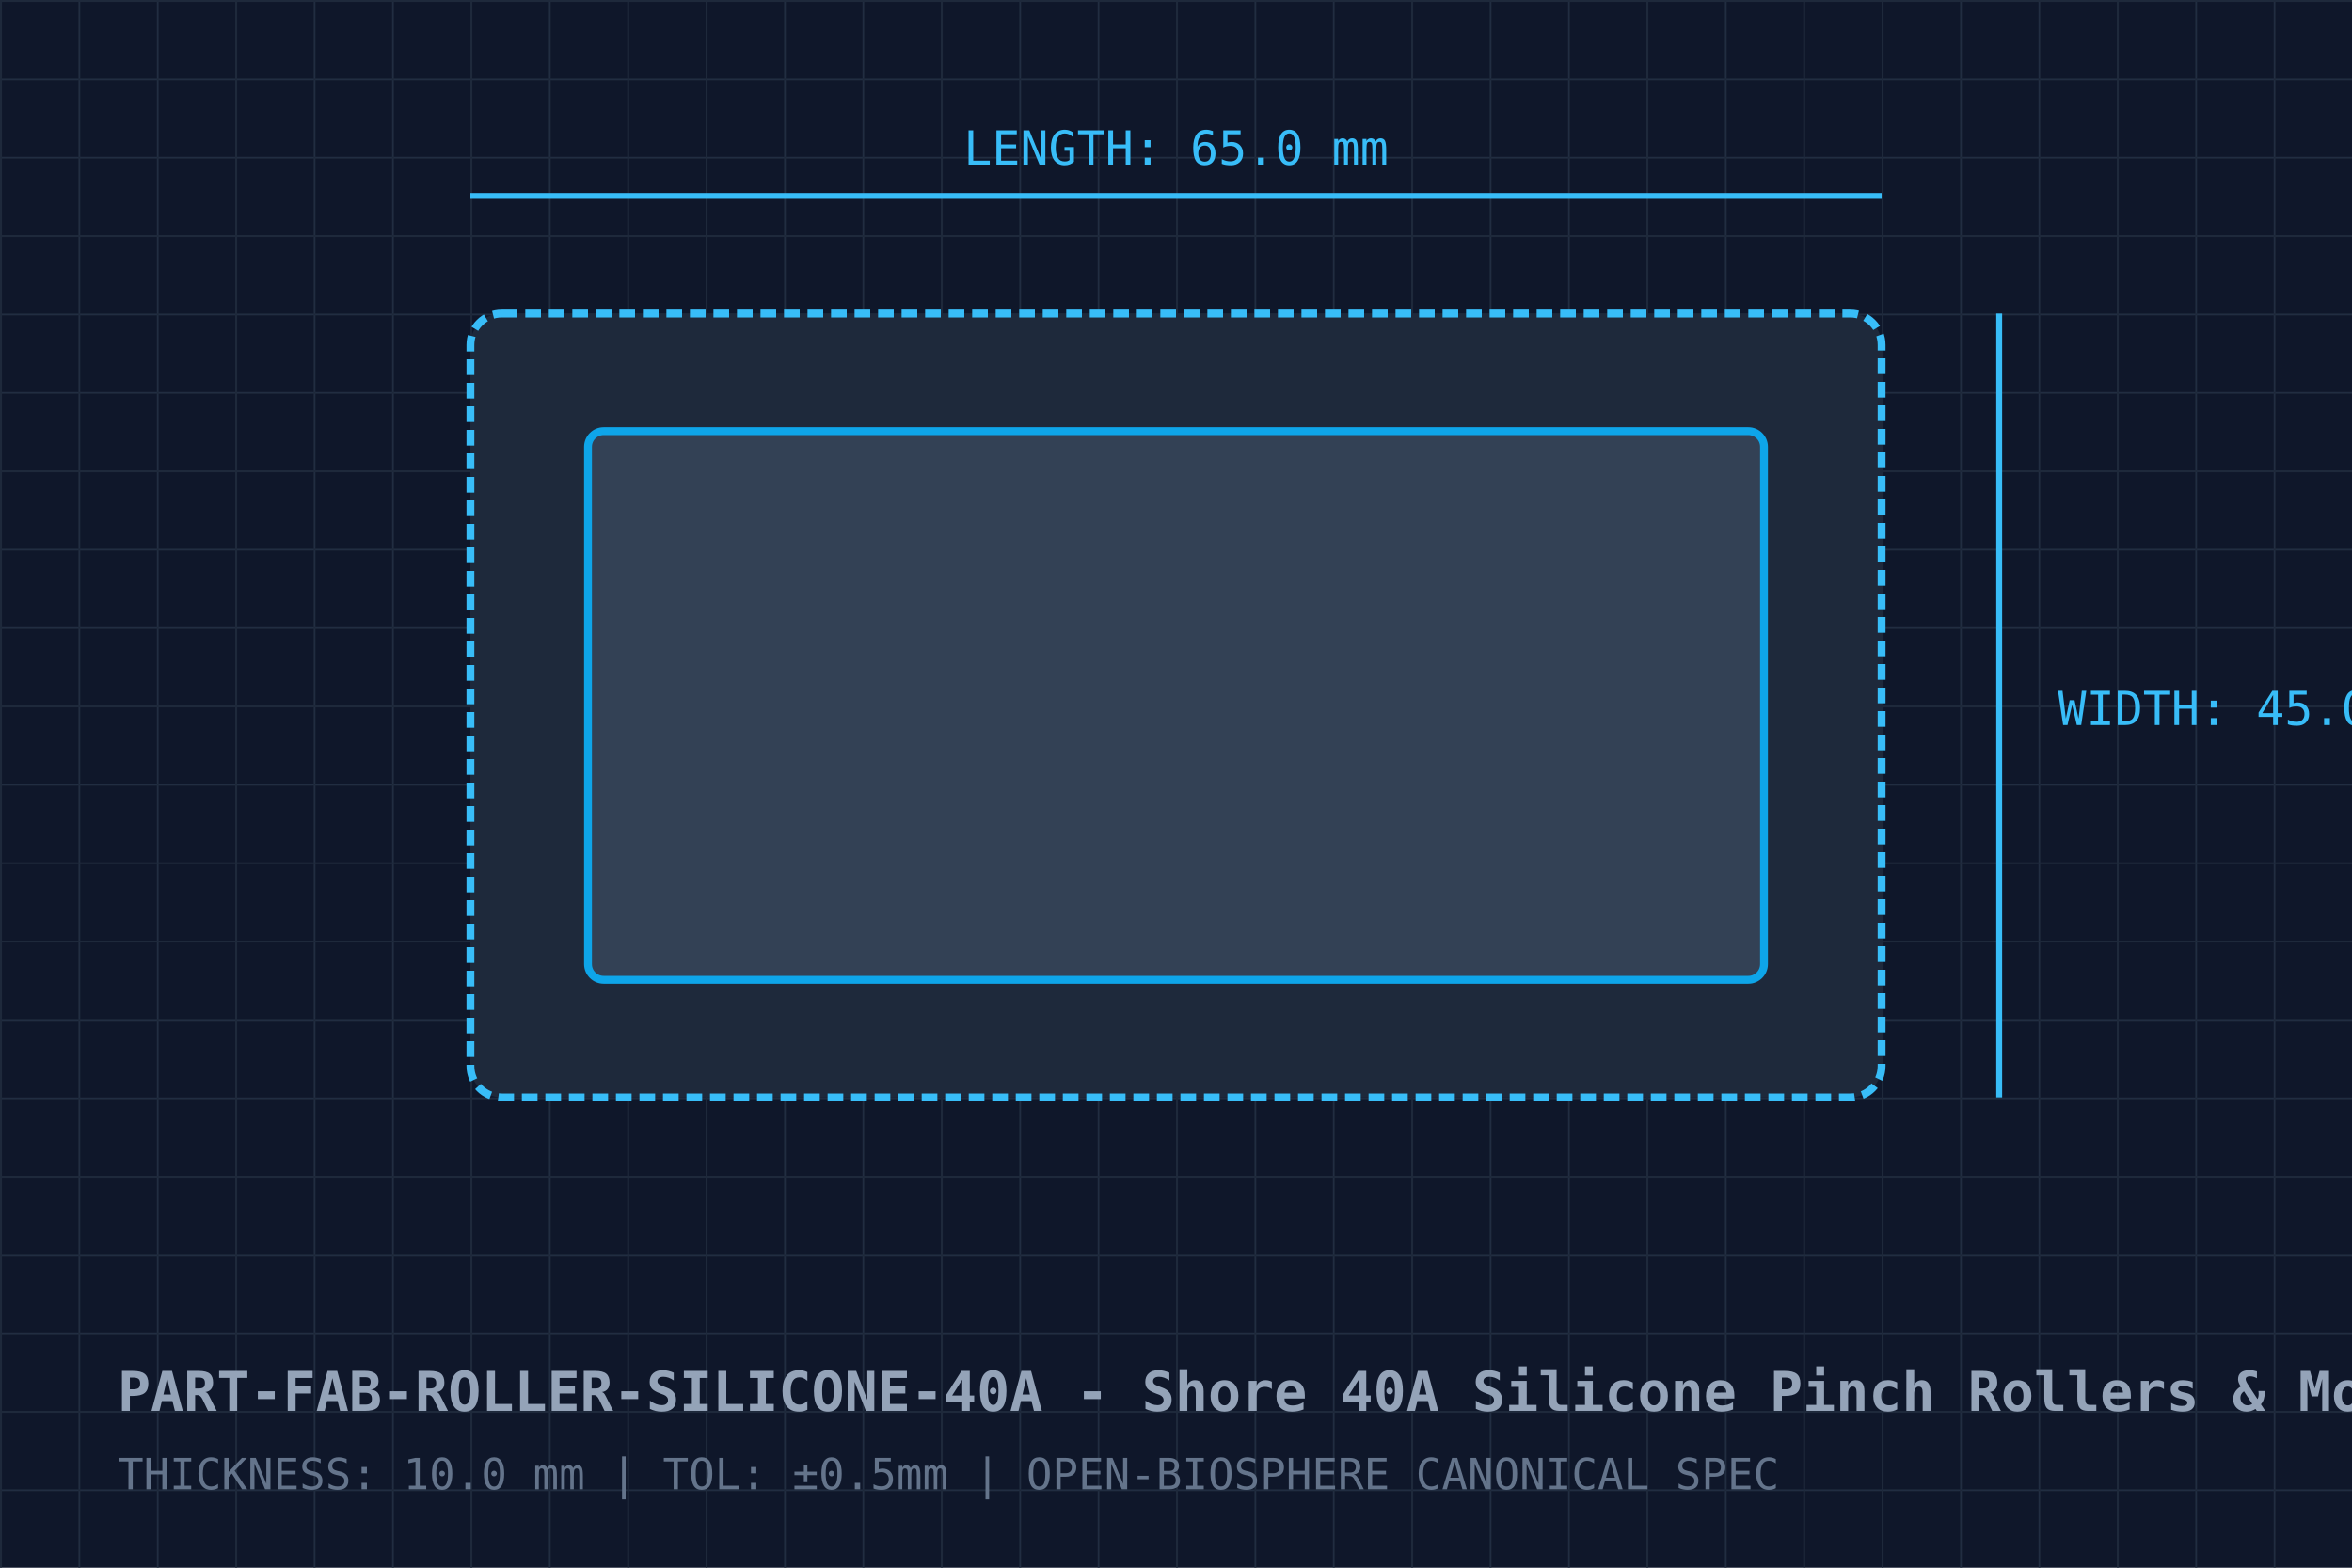
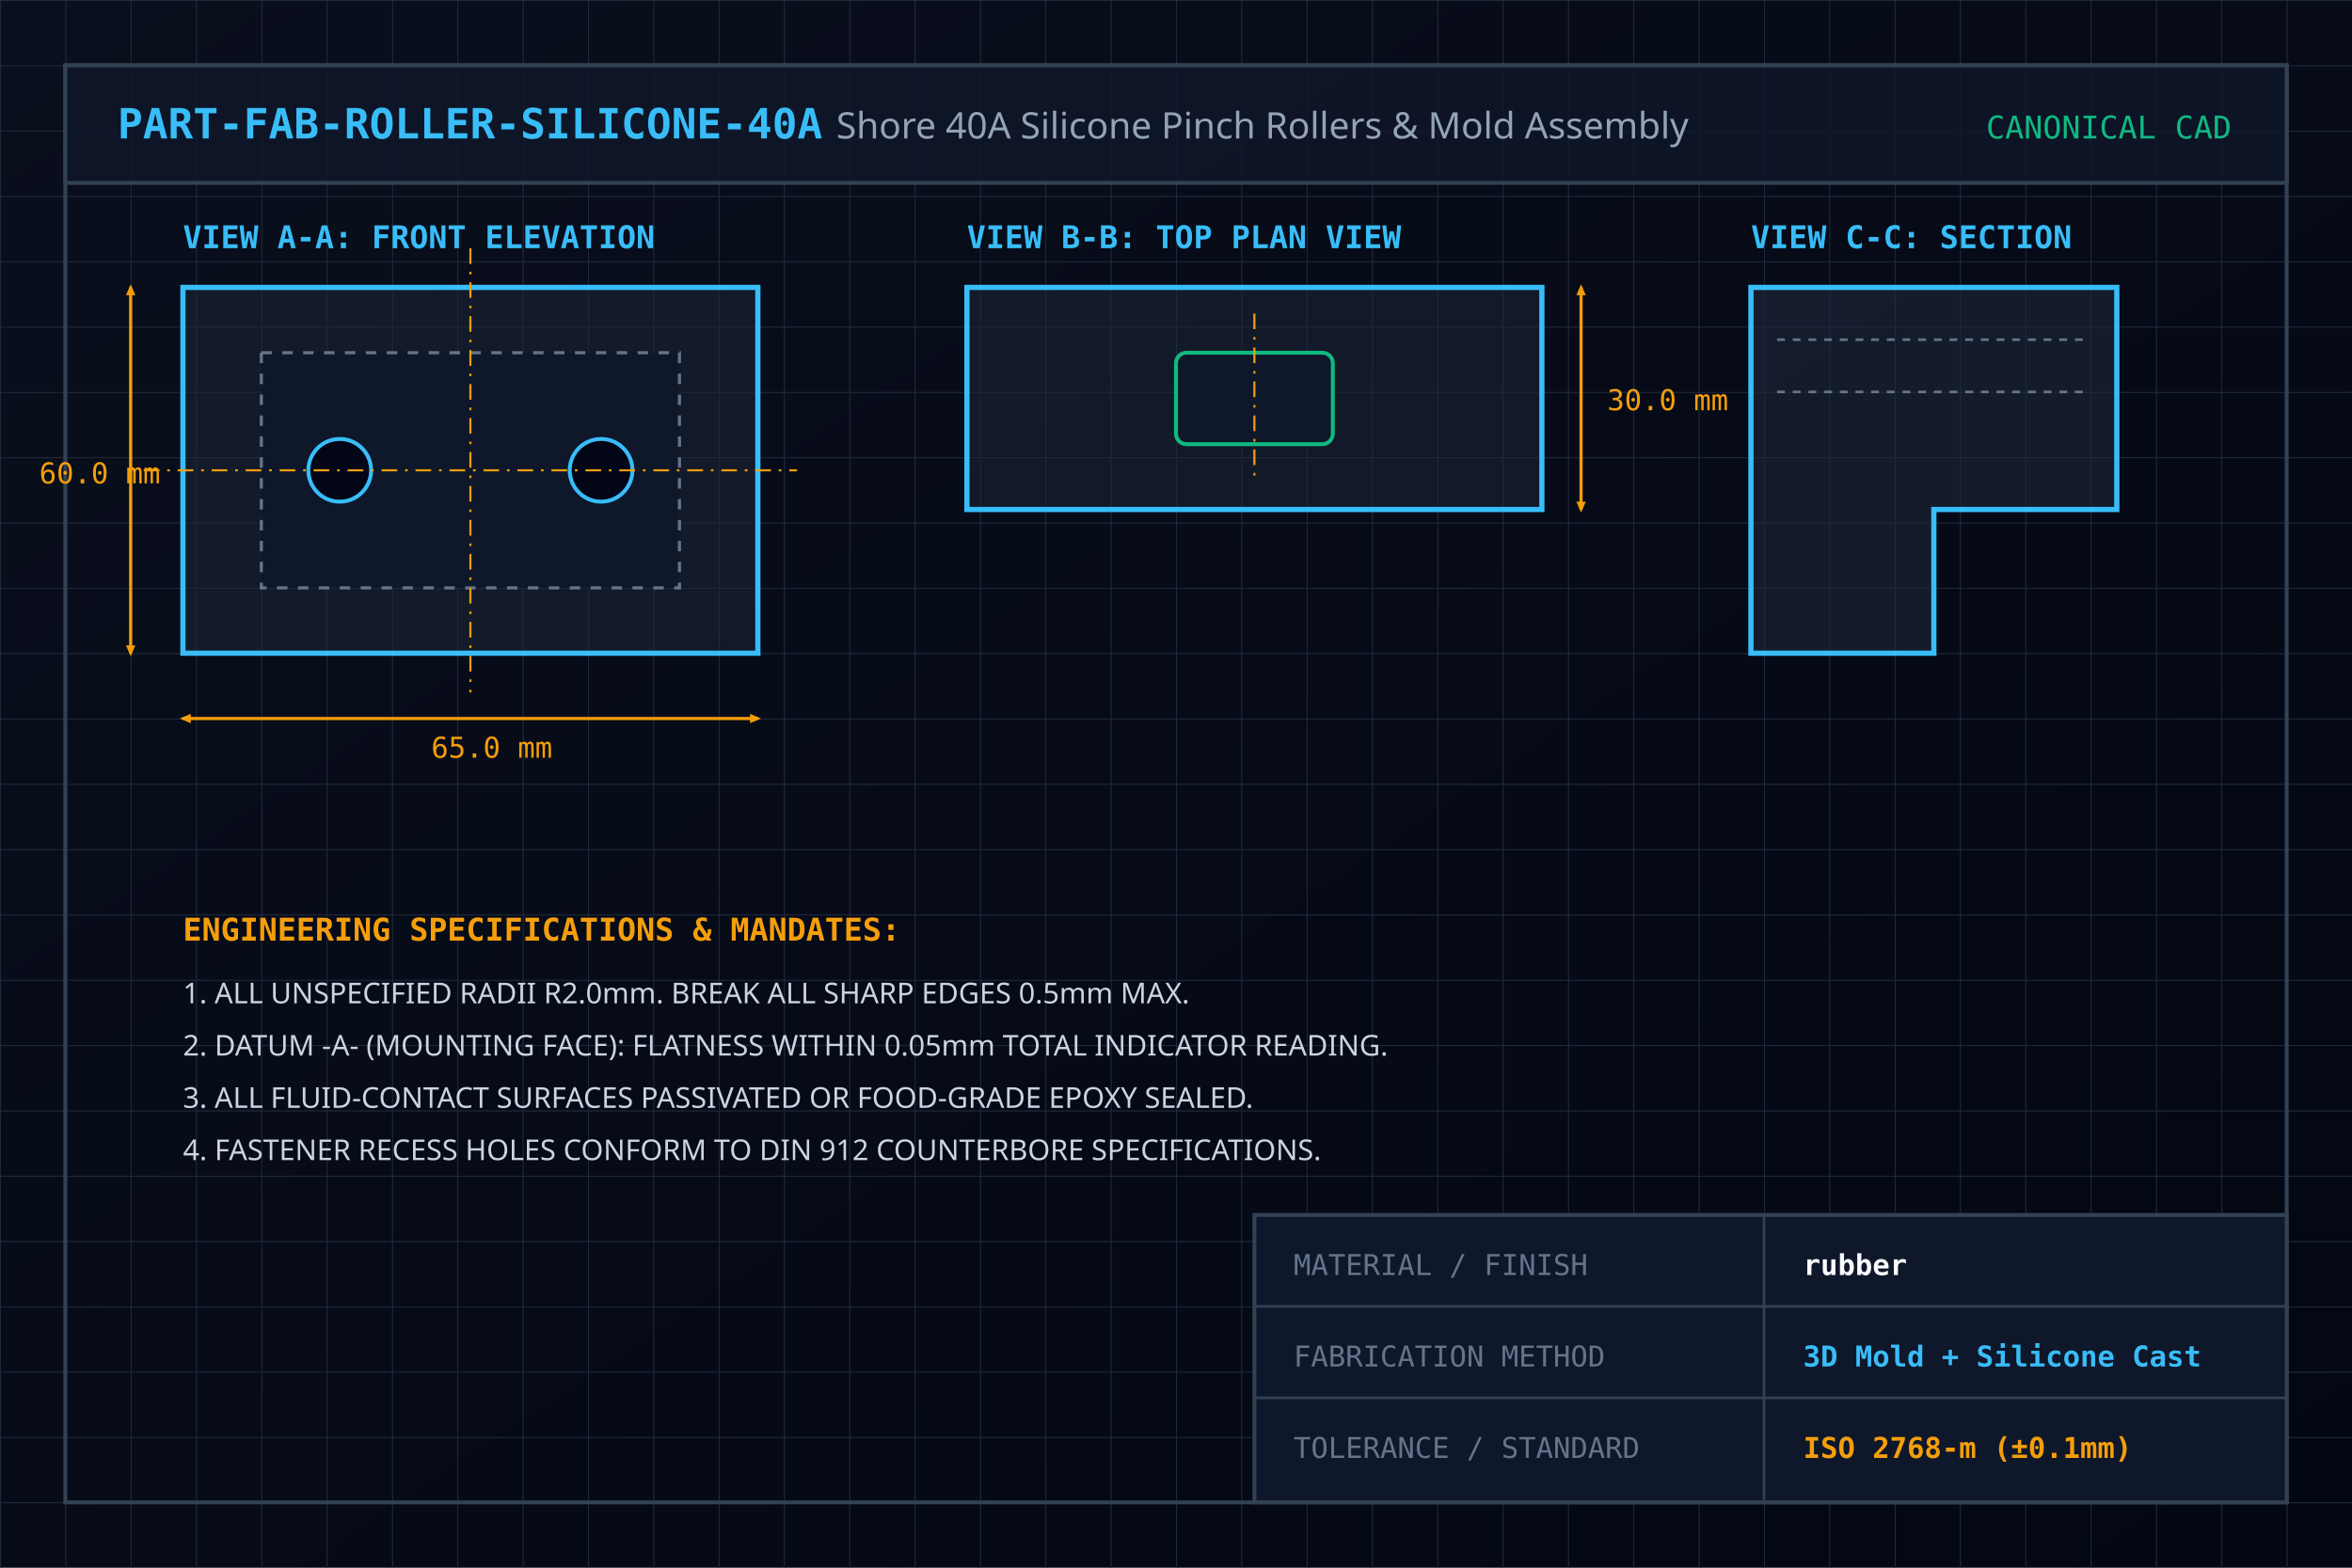
- <svg xmlns="http://www.w3.org/2000/svg" viewBox="0 0 600 400" width="100%" height="100%">
-   <rect width="600" height="400" fill="#0f172a" />
+ <svg xmlns="http://www.w3.org/2000/svg" viewBox="0 0 900 600" width="100%" height="100%">
  <defs>
-     <pattern id="grid-PART-FAB-ROLLER-SILICONE-40A" width="20" height="20" patternUnits="userSpaceOnUse">
-       <path d="M 20 0 L 0 0 0 20" fill="none" stroke="#1e293b" stroke-width="1" />
+     <linearGradient id="bg" x1="0%" y1="0%" x2="100%" y2="100%">
+       <stop offset="0%" stop-color="#0a0f1d" />
+       <stop offset="100%" stop-color="#030712" />
+     </linearGradient>
+     <pattern id="grid" width="25" height="25" patternUnits="userSpaceOnUse">
+       <path d="M 25 0 L 0 0 0 25" fill="none" stroke="#1e293b" stroke-width="0.75" />
    </pattern>
+     <marker id="arrow" viewBox="0 0 10 10" refX="5" refY="5" markerWidth="6" markerHeight="6" orient="auto-start-reverse">
+       <path d="M 0 1.5 L 8 5 L 0 8.5 z" fill="#38bdf8" />
+     </marker>
+     <marker id="dim-arrow" viewBox="0 0 10 10" refX="5" refY="5" markerWidth="5" markerHeight="5" orient="auto-start-reverse">
+       <path d="M 0 2 L 7 5 L 0 8 z" fill="#f59e0b" />
+     </marker>
  </defs>
-   <rect width="600" height="400" fill="url(#grid-PART-FAB-ROLLER-SILICONE-40A)" />
-   <rect x="120" y="80" width="360" height="200" rx="8" fill="#1e293b" stroke="#38bdf8" stroke-width="2" stroke-dasharray="4,2" />
-   <rect x="150" y="110" width="300" height="140" rx="4" fill="#334155" stroke="#0ea5e9" stroke-width="2" />
-   <line x1="120" y1="50" x2="480" y2="50" stroke="#38bdf8" stroke-width="1.5" marker-start="url(#arrow)" marker-end="url(#arrow)" />
-   <text x="300" y="42" fill="#38bdf8" font-family="monospace" font-size="12" text-anchor="middle">LENGTH: 65.0 mm</text>
-   <line x1="510" y1="80" x2="510" y2="280" stroke="#38bdf8" stroke-width="1.5" />
-   <text x="525" y="185" fill="#38bdf8" font-family="monospace" font-size="12">WIDTH: 45.0 mm</text>
-   <text x="30" y="360" fill="#94a3b8" font-family="monospace" font-size="14" font-weight="bold">PART-FAB-ROLLER-SILICONE-40A - Shore 40A Silicone Pinch Rollers &amp; Mold Assembly</text>
-   <text x="30" y="380" fill="#64748b" font-family="monospace" font-size="11">THICKNESS: 10.0 mm | TOL: ±0.5mm | OPEN-BIOSPHERE CANONICAL SPEC</text>
+   <rect width="100%" height="100%" fill="url(#bg)" />
+   <rect width="100%" height="100%" fill="url(#grid)" />
+   <rect x="25" y="25" width="850" height="550" fill="none" stroke="#334155" stroke-width="1.5" />
+   <rect x="25" y="25" width="850" height="45" fill="#0f172a" fill-opacity="0.8" stroke="#334155" stroke-width="1.5" />
+   <text x="45" y="53" font-family="monospace" font-size="16" font-weight="bold" fill="#38bdf8">PART-FAB-ROLLER-SILICONE-40A</text>
+   <text x="320" y="53" font-family="sans-serif" font-size="14" font-weight="500" fill="#94a3b8">Shore 40A Silicone Pinch Rollers &amp; Mold Assembly</text>
+   <text x="760" y="53" font-family="monospace" font-size="12" fill="#10b981">CANONICAL CAD</text>
+   <rect x="480" y="465" width="395" height="110" fill="#0f172a" stroke="#334155" stroke-width="1.5" />
+   <line x1="480" y1="500" x2="875" y2="500" stroke="#334155" stroke-width="1" />
+   <line x1="480" y1="535" x2="875" y2="535" stroke="#334155" stroke-width="1" />
+   <line x1="675" y1="465" x2="675" y2="575" stroke="#334155" stroke-width="1" />
+   <text x="495" y="488" font-family="monospace" font-size="11" fill="#64748b">MATERIAL / FINISH</text>
+   <text x="690" y="488" font-family="monospace" font-size="11" font-weight="bold" fill="#f8fafc">rubber</text>
+   <text x="495" y="523" font-family="monospace" font-size="11" fill="#64748b">FABRICATION METHOD</text>
+   <text x="690" y="523" font-family="monospace" font-size="11" font-weight="bold" fill="#38bdf8">3D Mold + Silicone Cast</text>
+   <text x="495" y="558" font-family="monospace" font-size="11" fill="#64748b">TOLERANCE / STANDARD</text>
+   <text x="690" y="558" font-family="monospace" font-size="11" font-weight="bold" fill="#f59e0b">ISO 2768-m (±0.1mm)</text>
+   <g transform="translate(70, 110)">
+     <text x="0" y="-15" font-family="monospace" font-size="12" font-weight="bold" fill="#38bdf8">VIEW A-A: FRONT ELEVATION</text>
+     <rect x="0" y="0" width="220" height="140" fill="#1e293b" fill-opacity="0.5" stroke="#38bdf8" stroke-width="2" />
+     <rect x="30" y="25" width="160" height="90" fill="#0f172a" stroke="#64748b" stroke-dasharray="4,4" stroke-width="1.2" />
+     <circle cx="60" cy="70" r="12" fill="#020617" stroke="#38bdf8" stroke-width="1.5" />
+     <circle cx="160" cy="70" r="12" fill="#020617" stroke="#38bdf8" stroke-width="1.5" />
+     <line x1="-15" y1="70" x2="235" y2="70" stroke="#f59e0b" stroke-width="0.8" stroke-dasharray="6,3,1,3" />
+     <line x1="110" y1="-15" x2="110" y2="155" stroke="#f59e0b" stroke-width="0.8" stroke-dasharray="6,3,1,3" />
+     <line x1="0" y1="165" x2="220" y2="165" stroke="#f59e0b" stroke-width="1.2" marker-start="url(#dim-arrow)" marker-end="url(#dim-arrow)" />
+     <text x="95" y="180" font-family="monospace" font-size="11" fill="#f59e0b">65.0 mm</text>
+     <line x1="-20" y1="0" x2="-20" y2="140" stroke="#f59e0b" stroke-width="1.2" marker-start="url(#dim-arrow)" marker-end="url(#dim-arrow)" />
+     <text x="-55" y="75" font-family="monospace" font-size="11" fill="#f59e0b">60.0 mm</text>
+   </g>
+   <g transform="translate(370, 110)">
+     <text x="0" y="-15" font-family="monospace" font-size="12" font-weight="bold" fill="#38bdf8">VIEW B-B: TOP PLAN VIEW</text>
+     <rect x="0" y="0" width="220" height="85" fill="#1e293b" fill-opacity="0.5" stroke="#38bdf8" stroke-width="2" />
+     <rect x="80" y="25" width="60" height="35" rx="4" fill="#0f172a" stroke="#10b981" stroke-width="1.5" />
+     <line x1="110" y1="10" x2="110" y2="75" stroke="#f59e0b" stroke-width="0.8" stroke-dasharray="6,3,1,3" />
+     <line x1="235" y1="0" x2="235" y2="85" stroke="#f59e0b" stroke-width="1.2" marker-start="url(#dim-arrow)" marker-end="url(#dim-arrow)" />
+     <text x="245" y="47" font-family="monospace" font-size="11" fill="#f59e0b">30.0 mm</text>
+   </g>
+   <g transform="translate(670, 110)">
+     <text x="0" y="-15" font-family="monospace" font-size="12" font-weight="bold" fill="#38bdf8">VIEW C-C: SECTION</text>
+     <path d="M 0 0 L 140 0 L 140 85 L 70 85 L 70 140 L 0 140 Z" fill="#1e293b" fill-opacity="0.6" stroke="#38bdf8" stroke-width="2" />
+     <line x1="10" y1="20" x2="130" y2="20" stroke="#64748b" stroke-dasharray="3,3" stroke-width="1" />
+     <line x1="10" y1="40" x2="130" y2="40" stroke="#64748b" stroke-dasharray="3,3" stroke-width="1" />
+   </g>
+   <g transform="translate(70, 360)">
+     <text x="0" y="0" font-family="monospace" font-size="12" font-weight="bold" fill="#f59e0b">ENGINEERING SPECIFICATIONS &amp; MANDATES:</text>
+     <text x="0" y="24" font-family="sans-serif" font-size="11" fill="#cbd5e1">1. ALL UNSPECIFIED RADII R2.0mm. BREAK ALL SHARP EDGES 0.5mm MAX.</text>
+     <text x="0" y="44" font-family="sans-serif" font-size="11" fill="#cbd5e1">2. DATUM -A- (MOUNTING FACE): FLATNESS WITHIN 0.05mm TOTAL INDICATOR READING.</text>
+     <text x="0" y="64" font-family="sans-serif" font-size="11" fill="#cbd5e1">3. ALL FLUID-CONTACT SURFACES PASSIVATED OR FOOD-GRADE EPOXY SEALED.</text>
+     <text x="0" y="84" font-family="sans-serif" font-size="11" fill="#cbd5e1">4. FASTENER RECESS HOLES CONFORM TO DIN 912 COUNTERBORE SPECIFICATIONS.</text>
+   </g>
</svg>
